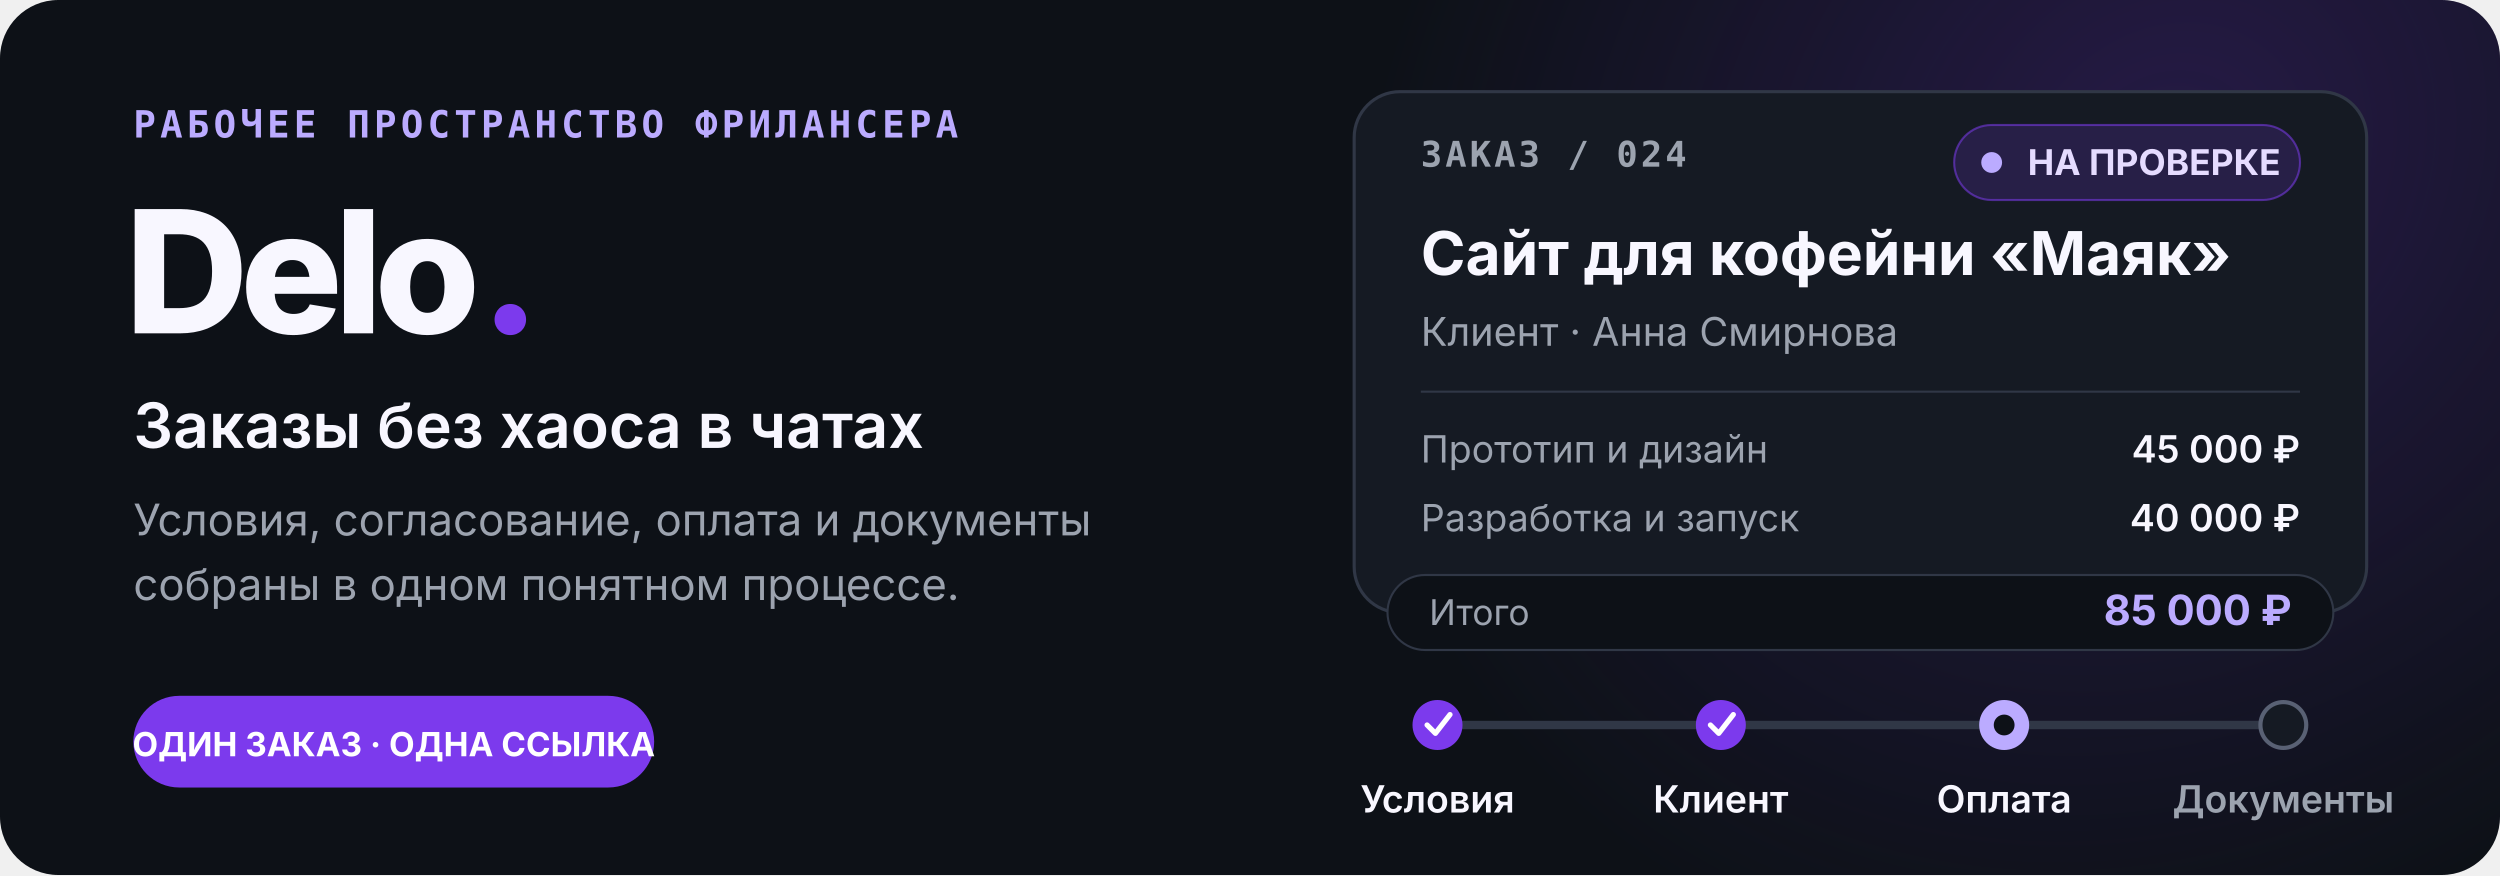
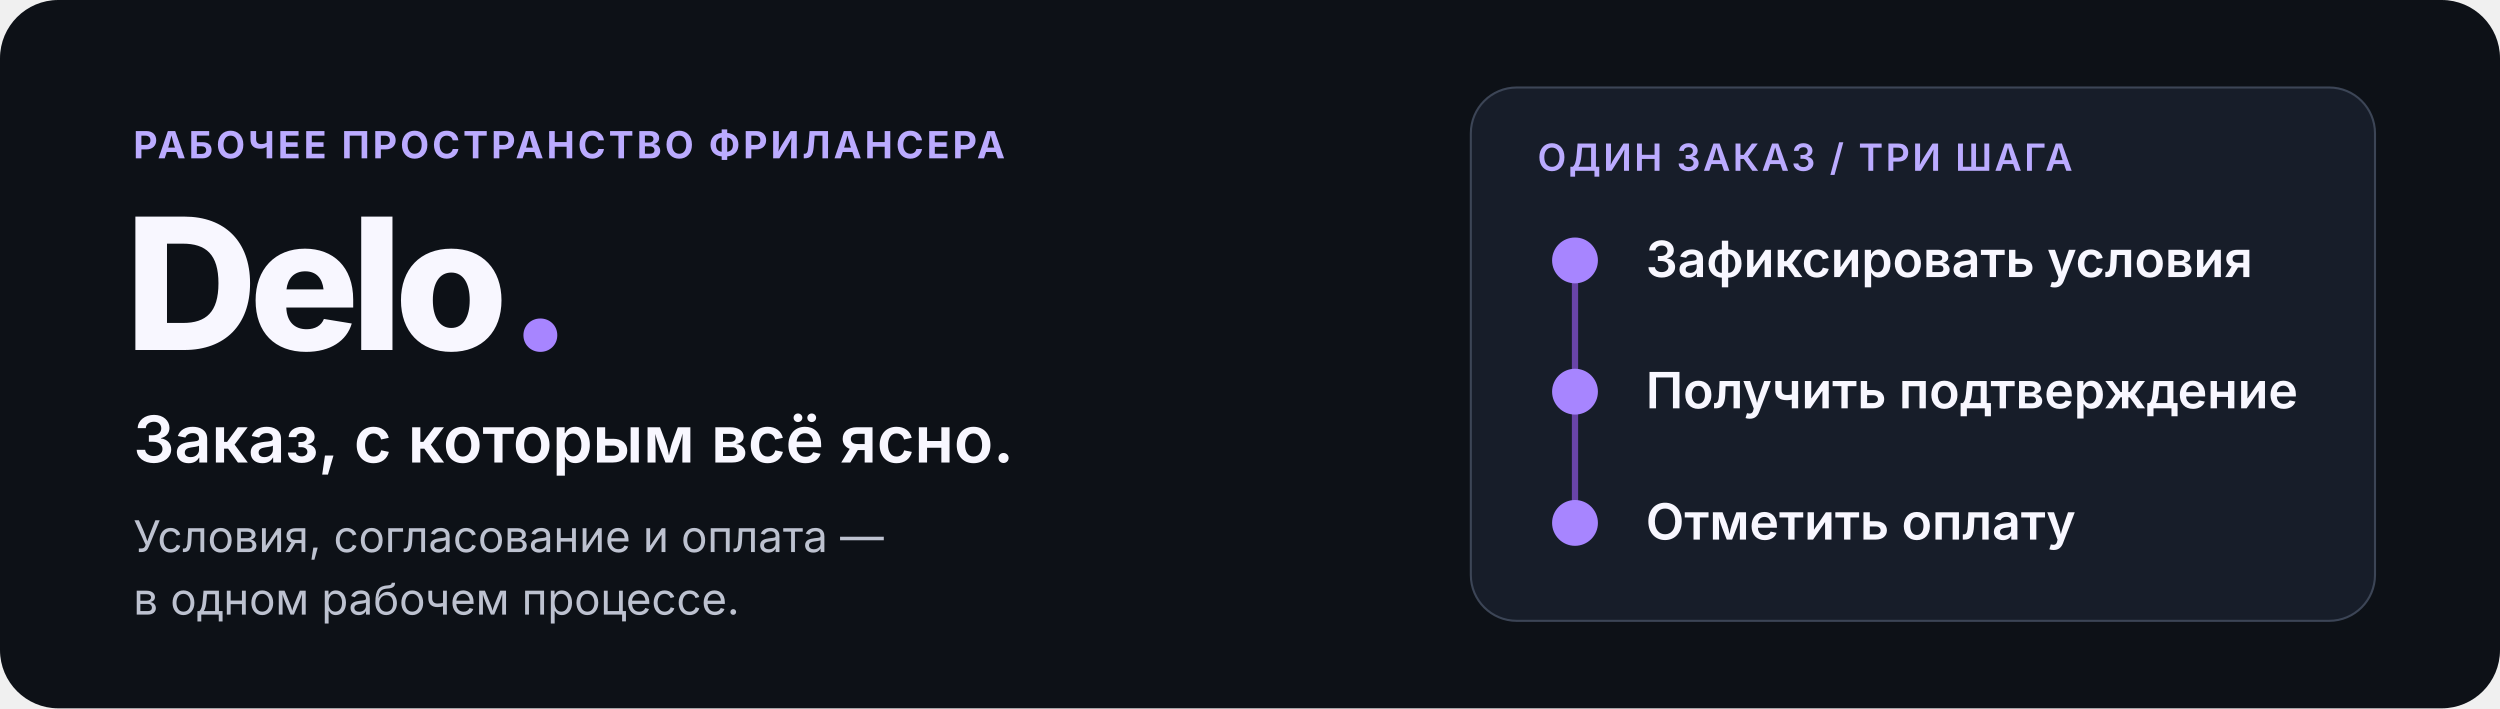
- <svg xmlns="http://www.w3.org/2000/svg" width="1200" height="420" viewBox="0 0 1200 420" role="img" aria-labelledby="title desc">
-   <defs>
-     <linearGradient id="route" x1="0" y1="0" x2="1" y2="0">
-       <stop offset="0" stop-color="#7C3AED" />
-       <stop offset="1" stop-color="#BBABFF" />
-     </linearGradient>
-     <radialGradient id="focus" cx="0" cy="0" r="1" gradientTransform="translate(1040 80) rotate(135) scale(420 360)" gradientUnits="userSpaceOnUse">
-       <stop stop-color="#7C3AED" stop-opacity=".22" />
-       <stop offset="1" stop-color="#7C3AED" stop-opacity="0" />
-     </radialGradient>
-   </defs>
-   <rect width="1200" height="420" rx="28" fill="#0D1117" />
-   <rect width="1200" height="420" rx="28" fill="url(#focus)" />
-   <g id="title-block" font-family="-apple-system, BlinkMacSystemFont, 'Segoe UI', sans-serif">
-     <text x="64" y="66" fill="#BBABFF" font-family="ui-monospace, SFMono-Regular, Menlo, monospace" font-size="18" font-weight="600" letter-spacing="2">РАБОЧЕЕ ПРОСТРАНСТВО ФРИЛАНСЕРА</text>
-     <text x="60" y="160" fill="#F8F7FF" font-size="82" font-weight="760" letter-spacing="-4">Delo<tspan fill="#7C3AED">.</tspan>
+ <svg xmlns="http://www.w3.org/2000/svg" width="1200" height="340" viewBox="0 0 1200 340" role="img" aria-labelledby="title desc">
+   <rect width="1200" height="340" rx="28" fill="#0D1117" />
+   <g id="identity" font-family="-apple-system, BlinkMacSystemFont, 'Segoe UI', sans-serif">
+     <text x="64" y="76" fill="#BBABFF" font-size="18" font-weight="650" letter-spacing="1.5">РАБОЧЕЕ ПРОСТРАНСТВО ФРИЛАНСЕРА</text>
+     <text x="60" y="168" fill="#F8F7FF" font-size="88" font-weight="760" letter-spacing="-4">Delo<tspan fill="#A785FF">.</tspan>
    </text>
-     <text x="64" y="215" fill="#F8F7FF" font-size="30" font-weight="620">Заказы без хаоса в чатах</text>
-     <text x="64" y="257" fill="#9CA3AF" font-size="21">Условия, согласование, оплата и документы</text>
-     <text x="64" y="288" fill="#9CA3AF" font-size="21">собраны в одном понятном процессе.</text>
-     <g transform="translate(64 334)">
-       <rect width="250" height="44" rx="22" fill="#7C3AED" />
-       <text x="125" y="29" fill="#FFFFFF" font-size="16" font-weight="650" text-anchor="middle">ОДИН ЗАКАЗ · ОДНА ССЫЛКА</text>
-     </g>
+     <text x="64" y="222" fill="#F8F7FF" font-size="31" font-weight="640">Заказ, с которым всё ясно.</text>
+     <text x="64" y="265" fill="#BDC2D0" font-size="21">Условия, согласование и оплата —</text>
+     <text x="64" y="295" fill="#BDC2D0" font-size="21">в одном рабочем процессе.</text>
  </g>
-   <g id="order-proof" font-family="-apple-system, BlinkMacSystemFont, 'Segoe UI', sans-serif">
-     <rect x="650" y="44" width="486" height="250" rx="22" fill="#151A23" stroke="#303746" stroke-width="1.5" />
-     <text x="682" y="80" fill="#9CA3AF" font-family="ui-monospace, SFMono-Regular, Menlo, monospace" font-size="17" font-weight="600" letter-spacing="1.5">ЗАКАЗ / 024</text>
-     <g transform="translate(938 60)">
-       <rect width="166" height="36" rx="18" fill="#7C3AED" fill-opacity=".18" stroke="#7C3AED" stroke-opacity=".55" />
-       <circle cx="18" cy="18" r="5" fill="#BBABFF" />
-       <text x="96" y="24" fill="#E5DBFF" font-size="17" font-weight="650" text-anchor="middle">НА ПРОВЕРКЕ</text>
-     </g>
-     <text x="682" y="132" fill="#F8F7FF" font-size="29" font-weight="680">Сайт для кофейни «Маяк»</text>
-     <text x="682" y="166" fill="#9CA3AF" font-size="19">Клиент · Анна Смирнова</text>
-     <line x1="682" y1="188" x2="1104" y2="188" stroke="#303746" />
-     <text x="682" y="222" fill="#9CA3AF" font-size="18">Прототип и дизайн</text>
-     <text x="1104" y="222" fill="#F8F7FF" font-size="18" font-weight="620" text-anchor="end">45 000 ₽</text>
-     <text x="682" y="255" fill="#9CA3AF" font-size="18">Разработка и запуск</text>
-     <text x="1104" y="255" fill="#F8F7FF" font-size="18" font-weight="620" text-anchor="end">40 000 ₽</text>
-     <rect x="666" y="276" width="454" height="36" rx="18" fill="#0D1117" stroke="#303746" />
-     <text x="686" y="300" fill="#9CA3AF" font-size="17">Итого</text>
-     <text x="1100" y="300" fill="#BBABFF" font-size="20" font-weight="720" text-anchor="end">85 000 ₽</text>
-   </g>
-   <g id="order-route" font-family="-apple-system, BlinkMacSystemFont, 'Segoe UI', sans-serif">
-     <path d="M690 348 H1096" fill="none" stroke="#303746" stroke-width="4" stroke-linecap="round" />
-     <path d="M690 348 H962" fill="none" stroke="url(#route)" stroke-width="4" stroke-linecap="round" />
-     <g transform="translate(690 348)">
-       <circle r="12" fill="#7C3AED" />
-       <path d="M-5 0 -1 4 6 -5" fill="none" stroke="#FFFFFF" stroke-width="2.5" stroke-linecap="round" stroke-linejoin="round" />
-       <text x="0" y="42" fill="#F8F7FF" font-size="18" font-weight="620" text-anchor="middle">Условия</text>
-     </g>
-     <g transform="translate(826 348)">
-       <circle r="12" fill="#7C3AED" />
-       <path d="M-5 0 -1 4 6 -5" fill="none" stroke="#FFFFFF" stroke-width="2.5" stroke-linecap="round" stroke-linejoin="round" />
-       <text x="0" y="42" fill="#F8F7FF" font-size="18" font-weight="620" text-anchor="middle">Клиент</text>
-     </g>
-     <g transform="translate(962 348)">
-       <circle r="12" fill="#BBABFF" />
-       <circle r="5" fill="#0D1117" />
-       <text x="0" y="42" fill="#F8F7FF" font-size="18" font-weight="620" text-anchor="middle">Оплата</text>
-     </g>
-     <g transform="translate(1096 348)">
-       <circle r="11" fill="#151A23" stroke="#596174" stroke-width="2" />
-       <text x="0" y="42" fill="#9CA3AF" font-size="18" font-weight="620" text-anchor="middle">Документы</text>
-     </g>
+   <g id="order-process" font-family="-apple-system, BlinkMacSystemFont, 'Segoe UI', sans-serif">
+     <rect x="706" y="42" width="434" height="256" rx="22" fill="#171D29" stroke="#3C4556" />
+     <text x="738" y="82" fill="#BBABFF" font-size="18" font-weight="640" letter-spacing="1.2">ОДИН ЗАКАЗ / ТРИ ШАГА</text>
+     <path d="M756 123 V250" fill="none" stroke="#6944A8" stroke-width="3" stroke-linecap="round" />
+     <circle cx="756" cy="125" r="11" fill="#A785FF" />
+     <text x="790" y="133" fill="#F8F7FF" font-size="24" font-weight="600">Зафиксировать условия</text>
+     <circle cx="756" cy="188" r="11" fill="#A785FF" />
+     <text x="790" y="196" fill="#F8F7FF" font-size="24" font-weight="600">Получить подтверждение</text>
+     <circle cx="756" cy="251" r="11" fill="#A785FF" />
+     <text x="790" y="259" fill="#F8F7FF" font-size="24" font-weight="600">Отметить оплату</text>
  </g>
</svg>
